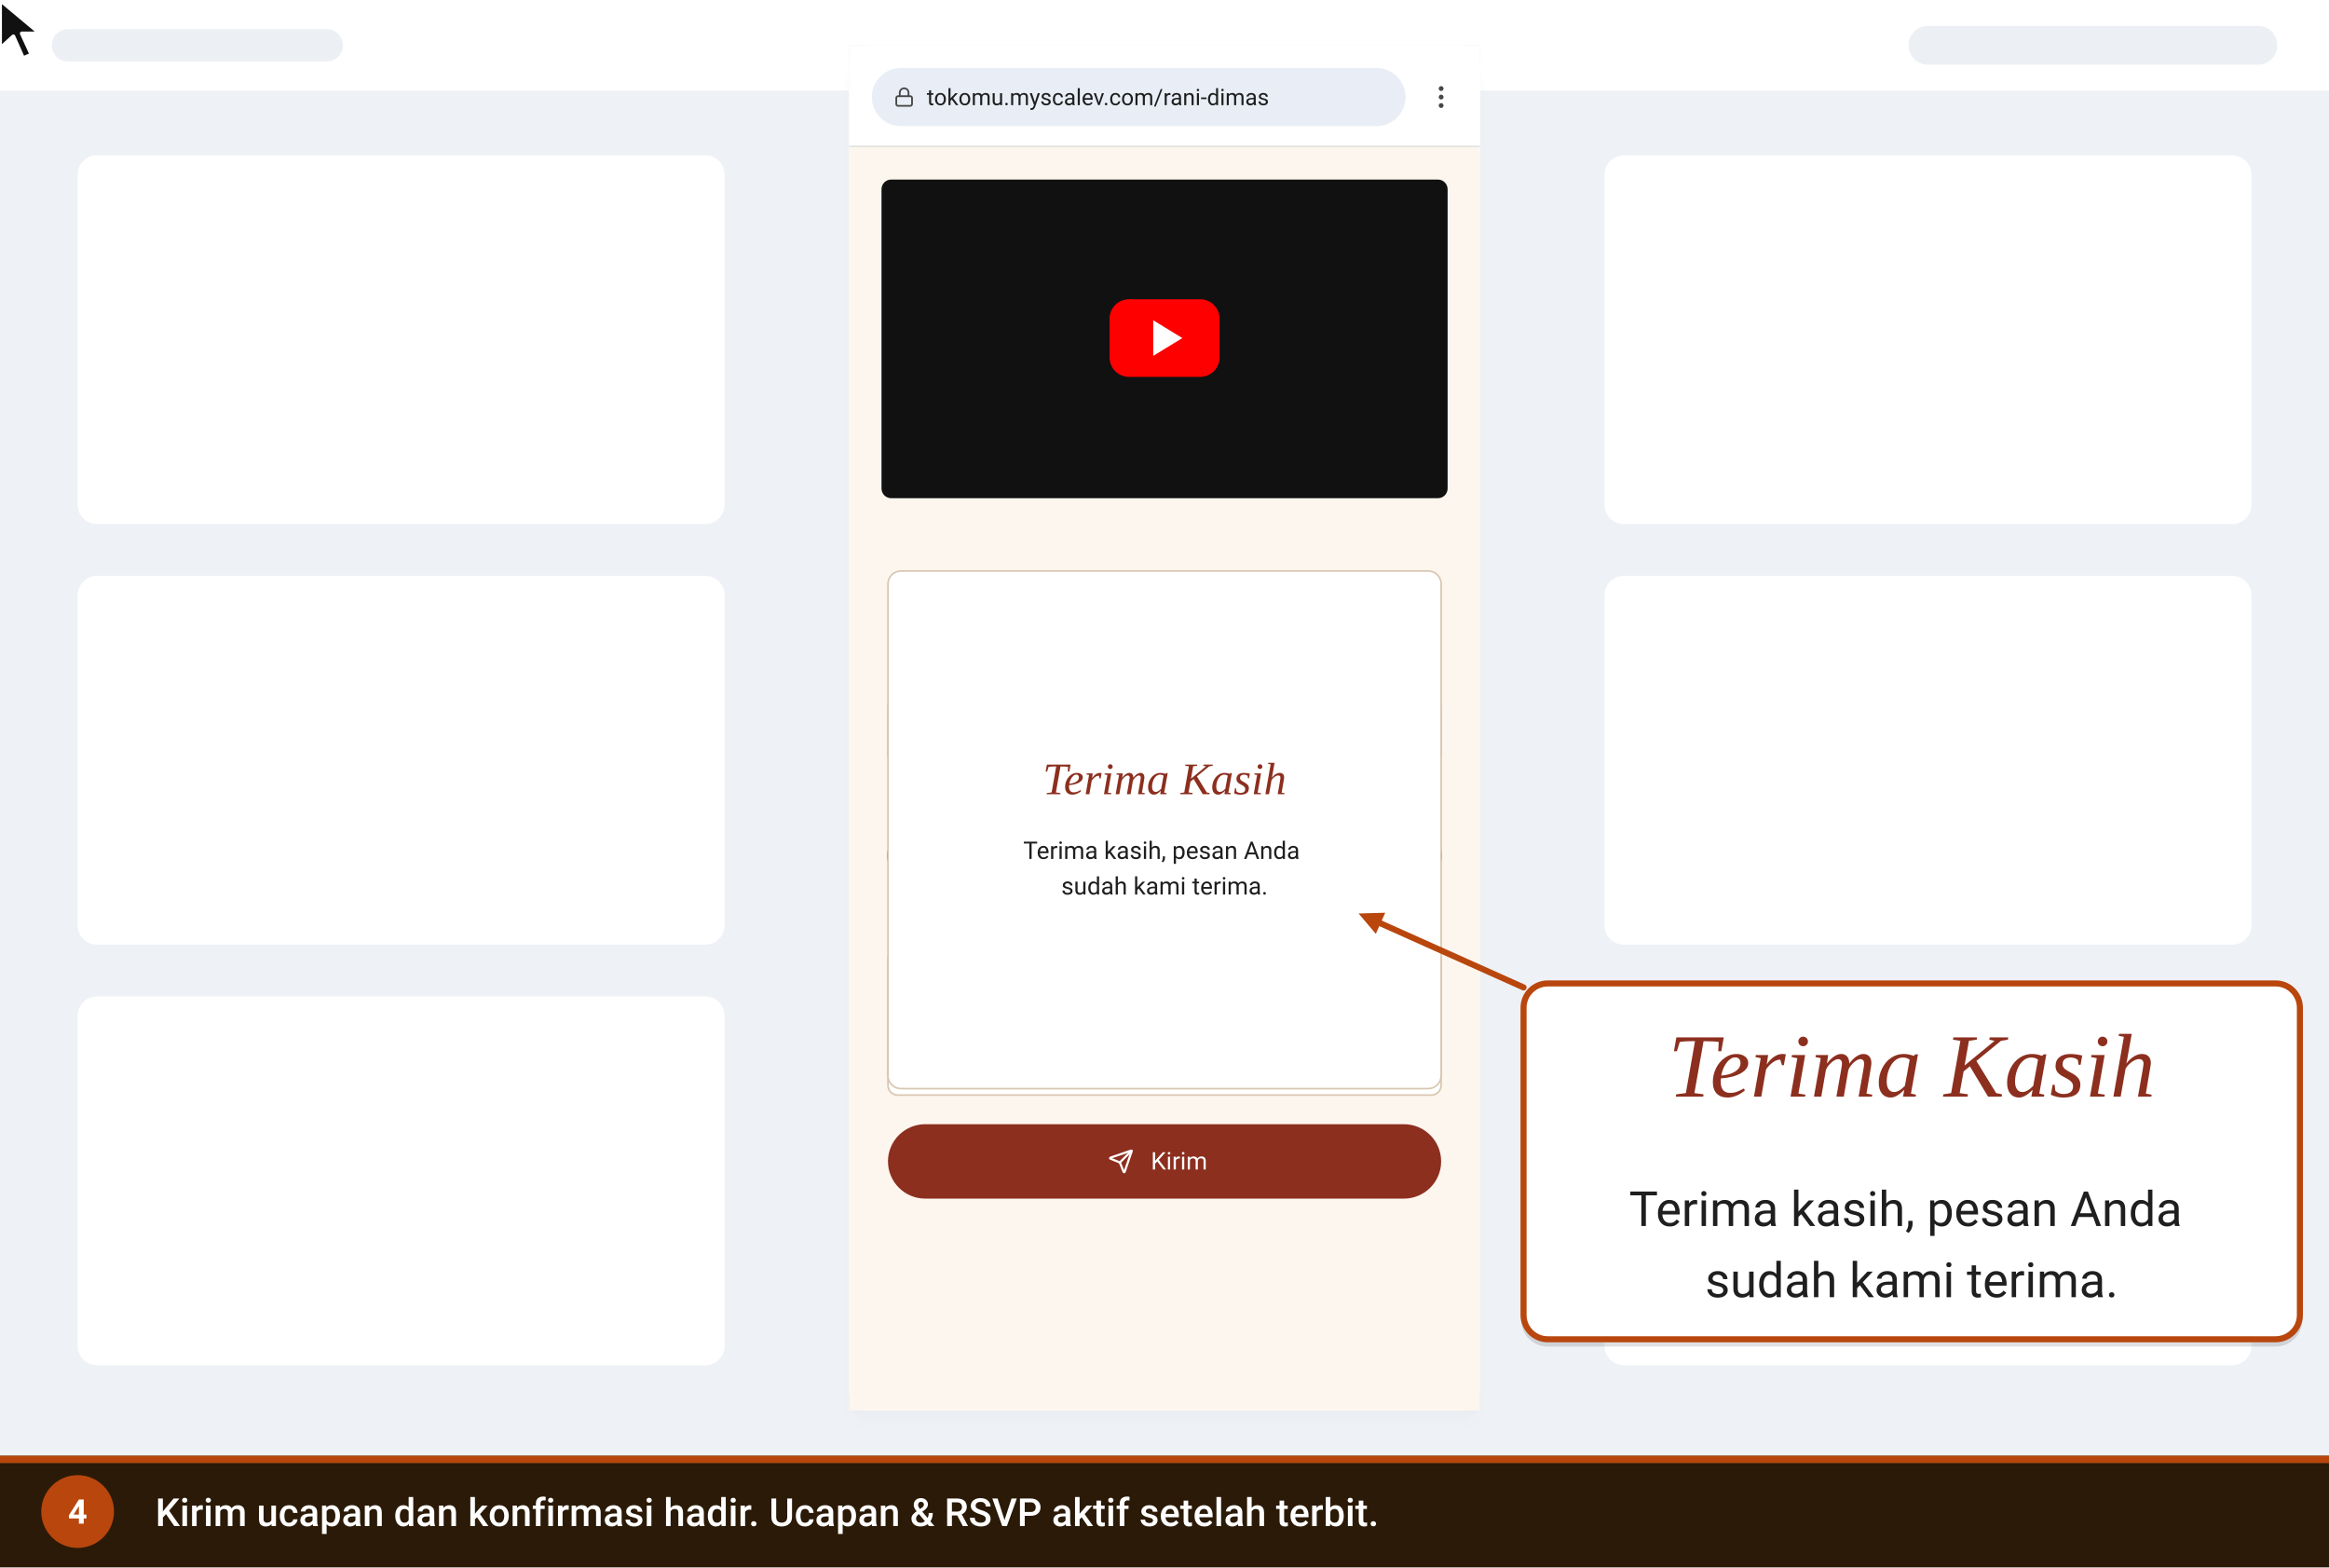
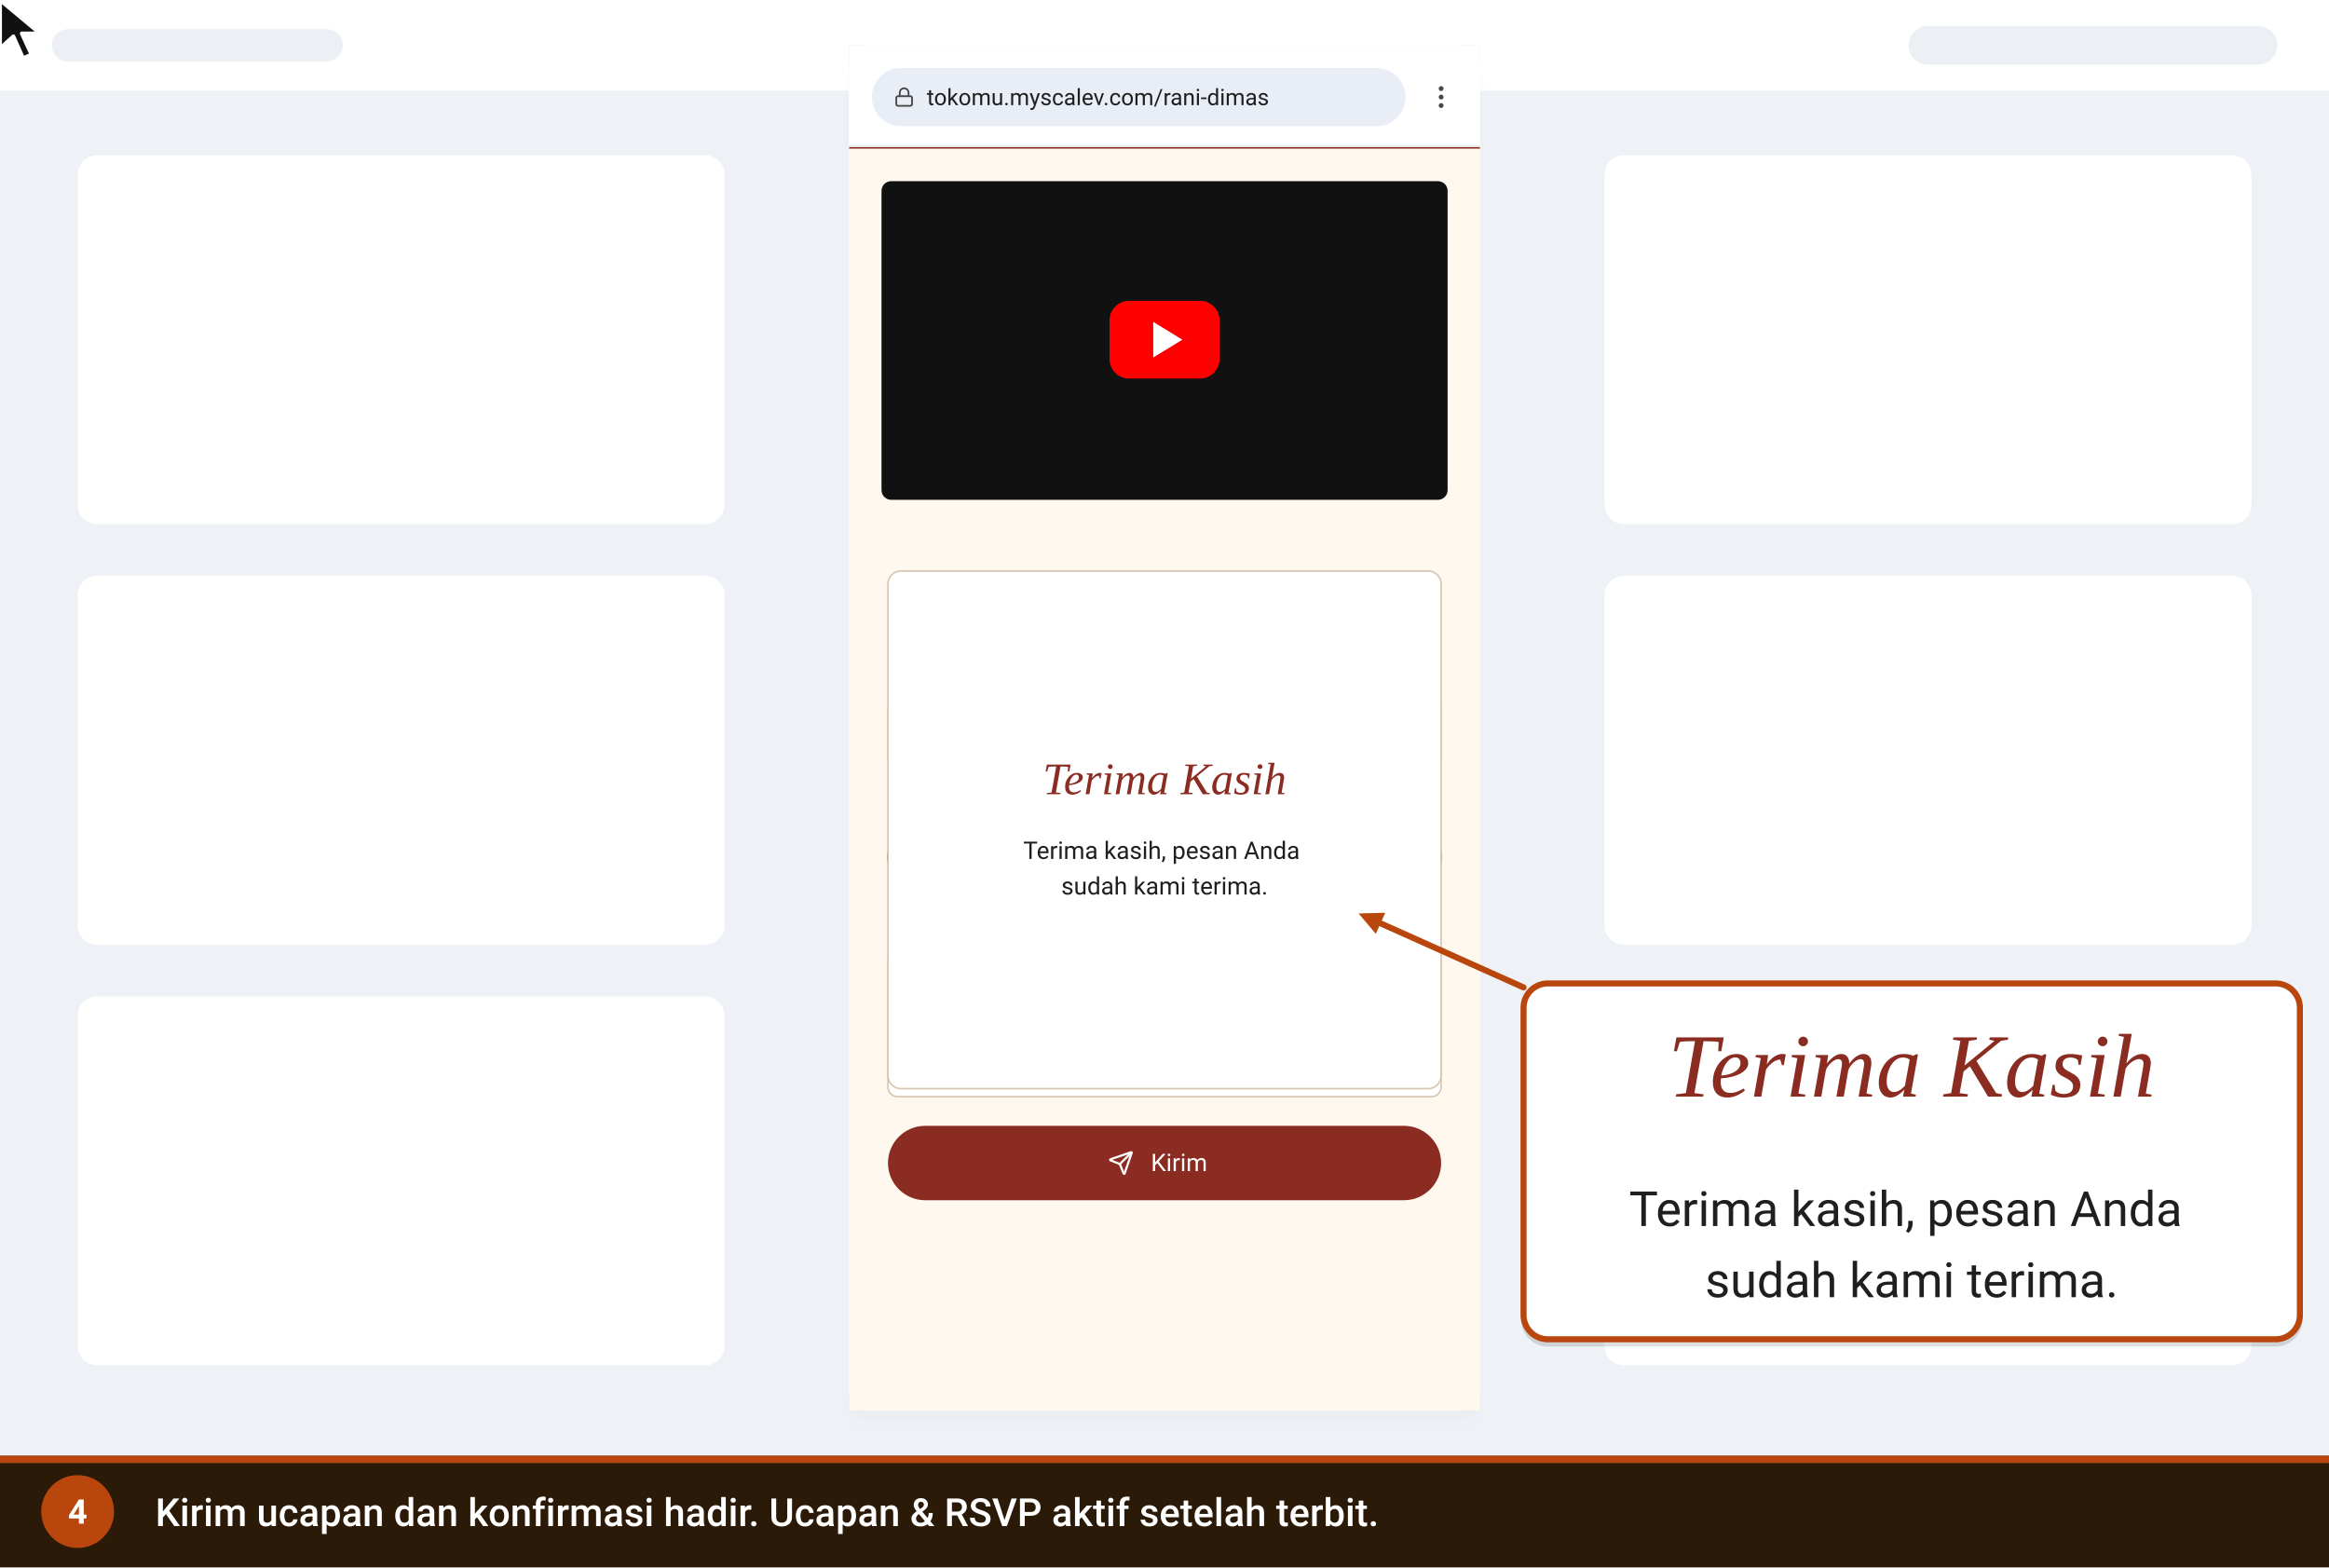
<svg xmlns="http://www.w3.org/2000/svg" viewBox="0 0 960 646" width="960" height="646" role="img" aria-labelledby="ttl dsc" font-family="Roboto,-apple-system,BlinkMacSystemFont,&quot;Segoe UI&quot;,system-ui,sans-serif" data-total="16.4" data-steps="0,3.4,7.2,10.8">
  <style>.e-bubble{transform-box:fill-box;transform-origin:center;opacity:1;transform:none;animation:v0 16.4s infinite}@keyframes v0{0%{opacity:0;transform:translateY(24px)}2.439%{opacity:0;transform:translateY(24px);animation-timing-function:cubic-bezier(0.23,1,0.32,1)}4.024%{opacity:1;transform:none}97.256%{opacity:1;transform:none}100%{opacity:0;transform:translateY(24px)}}
.e-web{transform-box:fill-box;transform-origin:center;opacity:1;animation:v1 16.4s infinite}@keyframes v1{0%{opacity:0}29.451%{opacity:0;animation-timing-function:cubic-bezier(0.23,1,0.32,1)}31.037%{opacity:1}97.256%{opacity:1}100%{opacity:0}}
.e-page{transform-box:fill-box;transform-origin:center;opacity:1;animation:v2 16.4s infinite}@keyframes v2{0%{opacity:0}29.451%{opacity:0;animation-timing-function:cubic-bezier(0.23,1,0.32,1)}31.037%{opacity:1}97.256%{opacity:1}100%{opacity:0}}
.e-playing{transform-box:fill-box;transform-origin:center;opacity:0;animation:v3 16.4s infinite}@keyframes v3{0%{opacity:0}52.195%{opacity:0;animation-timing-function:cubic-bezier(0.23,1,0.32,1)}53.78%{opacity:1}75%{opacity:1;animation-timing-function:cubic-bezier(0.23,1,0.32,1)}75.976%{opacity:0}97.256%{opacity:0}100%{opacity:0}}
.e-thanks{transform-origin:720px 718px;opacity:1;transform:none;animation:v4 16.4s infinite}@keyframes v4{0%{opacity:0;transform:scale(.96)}75%{opacity:0;transform:scale(.96);animation-timing-function:cubic-bezier(0.23,1,0.32,1)}76.585%{opacity:1;transform:none}97.256%{opacity:1;transform:none}100%{opacity:0;transform:scale(.96)}}
.sc-page{transform:translateY(-783px);animation:sc0 16.4s infinite}@keyframes sc0{0%{transform:translateY(0)}45.732%{transform:translateY(0px);animation-timing-function:cubic-bezier(0.77,0,0.175,1)}51.22%{transform:translateY(-783px)}97.256%{transform:translateY(-783px)}100%{transform:translateY(0)}}
.fz0{opacity:1;animation:fz0 16.4s infinite}@keyframes fz0{0%{opacity:1}97.256%{opacity:1}100%{opacity:1}}
.fz1{opacity:0;animation:fz1 16.4s infinite}@keyframes fz1{0%{opacity:0}20.732%{opacity:0;animation-timing-function:cubic-bezier(0.23,1,0.32,1)}22.561%{opacity:1}31.28%{opacity:1;animation-timing-function:cubic-bezier(0.23,1,0.32,1)}33.11%{opacity:0}97.256%{opacity:0}100%{opacity:0}}
.fz2{opacity:0;animation:fz2 16.4s infinite}@keyframes fz2{0%{opacity:0}43.902%{opacity:0;animation-timing-function:cubic-bezier(0.23,1,0.32,1)}45.732%{opacity:1}54.024%{opacity:1;animation-timing-function:cubic-bezier(0.23,1,0.32,1)}55.854%{opacity:0}97.256%{opacity:0}100%{opacity:0}}
.fz3{opacity:0;animation:fz3 16.4s infinite}@keyframes fz3{0%{opacity:0}65.854%{opacity:0;animation-timing-function:cubic-bezier(0.23,1,0.32,1)}67.683%{opacity:1}76.829%{opacity:1;animation-timing-function:cubic-bezier(0.23,1,0.32,1)}78.659%{opacity:0}97.256%{opacity:0}100%{opacity:0}}
.ov0{opacity:0;animation:ov0 16.4s infinite}@keyframes ov0{0%{opacity:0}0.915%{opacity:0;animation-timing-function:cubic-bezier(0.23,1,0.32,1)}2.256%{opacity:1}20.732%{opacity:1;animation-timing-function:cubic-bezier(0.23,1,0.32,1)}21.585%{opacity:0}97.256%{opacity:0}100%{opacity:0}}
.om0_0{opacity:0;animation:om0_0 16.4s infinite}@keyframes om0_0{0%{opacity:0}0.915%{opacity:0;animation-timing-function:cubic-bezier(0.23,1,0.32,1)}2.256%{opacity:1}20.732%{opacity:1;animation-timing-function:cubic-bezier(0.23,1,0.32,1)}21.951%{opacity:0}97.256%{opacity:0}100%{opacity:0}}
.ov1{opacity:0;animation:ov1 16.4s infinite}@keyframes ov1{0%{opacity:0}29.451%{opacity:0;animation-timing-function:cubic-bezier(0.23,1,0.32,1)}30.793%{opacity:1}43.902%{opacity:1;animation-timing-function:cubic-bezier(0.23,1,0.32,1)}44.756%{opacity:0}97.256%{opacity:0}100%{opacity:0}}
.om1_0{opacity:0;animation:om1_0 16.4s infinite}@keyframes om1_0{0%{opacity:0}21.646%{opacity:0;animation-timing-function:cubic-bezier(0.23,1,0.32,1)}22.988%{opacity:1}31.585%{opacity:1;animation-timing-function:cubic-bezier(0.23,1,0.32,1)}32.805%{opacity:0}97.256%{opacity:0}100%{opacity:0}}
.om2_0{opacity:0;animation:om2_0 16.4s infinite}@keyframes om2_0{0%{opacity:0}44.817%{opacity:0;animation-timing-function:cubic-bezier(0.23,1,0.32,1)}46.159%{opacity:1}54.329%{opacity:1;animation-timing-function:cubic-bezier(0.23,1,0.32,1)}55.549%{opacity:0}97.256%{opacity:0}100%{opacity:0}}
.ov3{opacity:1;animation:ov3 16.4s infinite}@keyframes ov3{0%{opacity:0}75%{opacity:0;animation-timing-function:cubic-bezier(0.23,1,0.32,1)}76.341%{opacity:1}97.256%{opacity:1}100%{opacity:0}}
.om3_0{opacity:0;animation:om3_0 16.4s infinite}@keyframes om3_0{0%{opacity:0}66.768%{opacity:0;animation-timing-function:cubic-bezier(0.23,1,0.32,1)}68.11%{opacity:1}77.134%{opacity:1;animation-timing-function:cubic-bezier(0.23,1,0.32,1)}78.354%{opacity:0}97.256%{opacity:0}100%{opacity:0}}
#cur{animation:cur 16.4s infinite}@keyframes cur{0%{transform:translate(900px,550px);animation-timing-function:cubic-bezier(0.77,0,0.175,1)}20.732%{transform:translate(900px,550px);animation-timing-function:cubic-bezier(0.77,0,0.175,1)}28.841%{transform:translate(455.3px,266px);animation-timing-function:cubic-bezier(0.77,0,0.175,1)}43.902%{transform:translate(455.3px,266px);animation-timing-function:cubic-bezier(0.77,0,0.175,1)}51.585%{transform:translate(480px,139.3px);animation-timing-function:cubic-bezier(0.77,0,0.175,1)}65.854%{transform:translate(480px,139.3px);animation-timing-function:cubic-bezier(0.77,0,0.175,1)}74.39%{transform:translate(480px,478.7px);animation-timing-function:cubic-bezier(0.77,0,0.175,1)}97.256%{transform:translate(480px,478.7px);animation-timing-function:cubic-bezier(0.77,0,0.175,1)}100%{transform:translate(900px,550px);animation-timing-function:cubic-bezier(0.77,0,0.175,1)}}
#r1{opacity:0;transform-origin:455.3px 266px;animation:r1 16.4s infinite}@keyframes r1{0%,28.841%{opacity:0;transform:scale(.4);animation-timing-function:cubic-bezier(0.23,1,0.32,1)}29.146%{opacity:1}32.195%{opacity:0;transform:scale(1.5)}100%{opacity:0}}
#r2{opacity:0;transform-origin:480px 139.3px;animation:r2 16.4s infinite}@keyframes r2{0%,51.585%{opacity:0;transform:scale(.4);animation-timing-function:cubic-bezier(0.23,1,0.32,1)}51.89%{opacity:1}54.939%{opacity:0;transform:scale(1.5)}100%{opacity:0}}
#r3{opacity:0;transform-origin:480px 478.7px;animation:r3 16.4s infinite}@keyframes r3{0%,74.39%{opacity:0;transform:scale(.4);animation-timing-function:cubic-bezier(0.23,1,0.32,1)}74.695%{opacity:1}77.744%{opacity:0;transform:scale(1.5)}100%{opacity:0}}
#c0,#n0{opacity:0;animation:c0 16.4s infinite}@keyframes c0{0%{opacity:1}20.732%{opacity:1}21.951%{opacity:0}99.695%{opacity:0}100%{opacity:1}}
#c1,#n1{opacity:0;animation:c1 16.4s infinite}@keyframes c1{0%{opacity:0}20.732%{opacity:0}21.951%{opacity:1}43.902%{opacity:1}45.122%{opacity:0}100%{opacity:0}}
#c2,#n2{opacity:0;animation:c2 16.4s infinite}@keyframes c2{0%{opacity:0}43.902%{opacity:0}45.122%{opacity:1}65.854%{opacity:1}67.073%{opacity:0}100%{opacity:0}}
#c3,#n3{opacity:1;animation:c3 16.4s infinite}@keyframes c3{0%{opacity:0}65.854%{opacity:0}67.073%{opacity:1}97.256%{opacity:1}98.476%{opacity:0}100%{opacity:0}}
#prog{transform-origin:0 0;transform:scaleX(1);animation:prog 16.4s linear infinite}@keyframes prog{0%{transform:scaleX(0)}97.256%{transform:scaleX(1)}100%{transform:scaleX(1)}}
@media (prefers-reduced-motion:reduce){*{animation:none!important}#cur{display:none}}</style>
  <defs>
    <g id="ed-bubble" class="e-bubble">
      <rect x="563" y="278" width="340" height="168" rx="8" fill="#d9fdd3" />
      <rect x="567" y="282" width="332" height="96" rx="6" fill="#c9eec3" />
      <defs>
        <clipPath id="k1gupgsp">
          <rect x="567" y="282" width="96" height="96" />
        </clipPath>
      </defs>
      <g clip-path="url(#k1gupgsp)">
        <rect x="567" y="282" width="96" height="96" rx="0" fill="#efe4d8" />
        <rect x="571.48" y="286.48" width="87.04" height="87.04" rx="0" fill="none" stroke="#b08968" stroke-width="1" />
        <text x="615" y="319.76" font-size="14.72" fill="#6b4a2f" text-anchor="middle" font-family="Georgia,'Times New Roman',serif">RANI</text>
        <text x="615" y="333.2" font-size="9.6" fill="#6b4a2f" text-anchor="middle" font-family="Georgia,'Times New Roman',serif" font-style="italic">&amp;</text>
        <text x="615" y="349.2" font-size="14.72" fill="#6b4a2f" text-anchor="middle" font-family="Georgia,'Times New Roman',serif">DIMAS</text>
        <text x="615" y="362.64" font-size="5.44" fill="#6b4a2f" text-anchor="middle" font-family="Georgia,'Times New Roman',serif">14 . 02 . 2027</text>
      </g>
      <text x="677" y="306" font-size="14" font-weight="600" fill="#111b21">Undangan Rani &amp; Dimas</text>
      <text x="677" y="326" font-size="12" fill="#4a5a63">
        <tspan x="677" dy="0">Minggu, 14 Februari 2027.</tspan>
        <tspan x="677" dy="16">Mohon doa restu.</tspan>
      </text>
      <text x="677" y="366" font-size="12" fill="#4a5a63">tokomu.myscalev.com</text>
      <text x="573" y="404" font-size="14" fill="#027eb5">https://tokomu.myscalev.com/rani-dimas</text>
      <text x="849" y="434" font-size="11" fill="#667781">10.12</text>
      <path d="M883 428 l3 3 l6 -7 M889 428 l3 3 l6 -7" fill="none" stroke="#53bdeb" stroke-width="1.6" stroke-linecap="round" />
    </g>
    <g id="ed-web" class="e-web">
      <rect x="525" y="28" width="390" height="844" rx="12" fill="#ffffff" />
      <rect x="539" y="42" width="330" height="36" rx="18" fill="#e9eef6" />
      <g transform="translate(552.5 53.5) scale(0.5416667)" fill="none" stroke="#474747" stroke-width="2" stroke-linecap="round" stroke-linejoin="round">
        <rect width="18" height="11" x="3" y="11" rx="2" ry="2" />
        <path d="M7 11V7a5 5 0 0 1 10 0v4" />
      </g>
      <text x="573" y="65" font-size="14" fill="#1f1f1f">tokomu.myscalev.com/rani-dimas</text>
      <g transform="translate(882 51) scale(0.75)" fill="none" stroke="#474747" stroke-width="2" stroke-linecap="round" stroke-linejoin="round">
        <circle cx="12" cy="12" r="1" />
        <circle cx="12" cy="5" r="1" />
        <circle cx="12" cy="19" r="1" />
      </g>
      <line x1="525" y1="90.5" x2="915" y2="90.5" stroke="#e3e3e3" stroke-width="1" />
    </g>
    <g id="ed-page" class="e-page">
      <g class="sc-page">
        <style>.e-page{clip-path:url(#cl-page)}</style>
        <defs>
          <clipPath id="cl-page">
            <rect x="525" y="91" width="390" height="781" />
          </clipPath>
        </defs>
-         <rect x="525" y="91" width="390" height="783" rx="0" fill="#fdf6ee" />
-         <rect x="525" y="91" width="390" height="22" rx="0" fill="#8c2f1f" />
-         <circle cx="547" cy="113" r="18" fill="#8c2f1f" />
-         <circle cx="596.4" cy="113" r="18" fill="#8c2f1f" />
-         <circle cx="645.8" cy="113" r="18" fill="#8c2f1f" />
-         <circle cx="695.2" cy="113" r="18" fill="#8c2f1f" />
-         <circle cx="744.6" cy="113" r="18" fill="#8c2f1f" />
-         <circle cx="794" cy="113" r="18" fill="#8c2f1f" />
-         <circle cx="843.4" cy="113" r="18" fill="#8c2f1f" />
-         <circle cx="892.8" cy="113" r="18" fill="#8c2f1f" />
-         <path d="M650 391 V267 a70 70 0 0 1 140 0 V391 Z" fill="#d8c6b0" stroke="#8c2f1f" stroke-width="2" />
-         <circle cx="720" cy="291" r="26" fill="#efe6da" />
-         <path d="M670 391 q50 -90 100 0 Z" fill="#efe6da" />
-         <text x="720" y="421" font-size="17" fill="#1f1f1f" text-anchor="middle" font-family="Georgia,'Times New Roman',serif">The Wedding Of</text>
-         <text x="720" y="483" font-size="44" fill="#8c2f1f" text-anchor="middle" font-family="Georgia,'Times New Roman',serif" font-style="italic">Rani &amp; Dimas</text>
-         <text x="720" y="543" font-size="15" font-weight="700" fill="#1f1f1f" text-anchor="middle" font-family="Georgia,'Times New Roman',serif">Minggu, 14 Februari 2027</text>
-         <text x="720" y="565" font-size="13" fill="#3a3a3a" text-anchor="middle" font-family="Georgia,'Times New Roman',serif">#RaniDimas</text>
-         <text x="720" y="601" font-size="13" font-weight="700" fill="#1f1f1f" text-anchor="middle" font-family="Georgia,'Times New Roman',serif">Kepada Yth. Bapak/Ibu/Saudara/i</text>
-         <text x="720" y="623" font-size="17" fill="#8c2f1f" text-anchor="middle" font-family="Georgia,'Times New Roman',serif">Tamu Undangan</text>
-         <rect x="634" y="659" width="172" height="48" rx="24" fill="#8c2f1f" />
-         <g transform="translate(660 675) scale(0.6666667)" fill="none" stroke="#ffffff" stroke-width="2" stroke-linecap="round" stroke-linejoin="round">
-           <path d="m22 7-8.991 5.727a2 2 0 0 1-2.009 0L2 7" />
-           <rect x="2" y="4" width="20" height="16" rx="2" />
-         </g>
-         <text x="730" y="688" font-size="15" fill="#ffffff" text-anchor="middle" font-family="Georgia,'Times New Roman',serif">Buka Undangan</text>
-         <rect x="525" y="874" width="390" height="900" rx="0" fill="#fdf6ee" />
-         <rect x="545" y="894" width="350" height="197" rx="6" fill="#111" />
-         <rect x="686" y="968" width="68" height="48" rx="12" fill="#ff0000" />
-         <path d="M713 981 l18 11 -18 11 z" fill="#fff" />
-         <text x="720" y="1164" font-size="28" fill="#8c2f1f" text-anchor="middle" font-family="Georgia,'Times New Roman',serif" font-style="italic">Ucapan &amp; RSVP</text>
-         <text x="549" y="1204" font-size="13" font-weight="700" fill="#1f1f1f">Nama</text>
-         <rect x="549" y="1214" width="342" height="42" rx="6" fill="#ffffff" stroke="#d8c6b0" stroke-width="1" />
-         <text x="561" y="1240" font-size="14" fill="#1f1f1f">Tamu Undangan</text>
-         <text x="549" y="1282" font-size="13" font-weight="700" fill="#1f1f1f">Kehadiran</text>
-         <rect x="549" y="1292" width="104" height="40" rx="20" fill="#8c2f1f" stroke="#8c2f1f" stroke-width="1" />
-         <text x="601" y="1317" font-size="14" fill="#ffffff" text-anchor="middle">Hadir</text>
-         <rect x="661" y="1292" width="112" height="40" rx="20" fill="#fdf6ee" stroke="#8c2f1f" stroke-width="1" />
-         <text x="717" y="1317" font-size="14" fill="#8c2f1f" text-anchor="middle">Tidak hadir</text>
-         <rect x="781" y="1292" width="110" height="40" rx="20" fill="#fdf6ee" stroke="#8c2f1f" stroke-width="1" />
-         <text x="836" y="1317" font-size="14" fill="#8c2f1f" text-anchor="middle">Masih ragu</text>
-         <text x="549" y="1360" font-size="13" font-weight="700" fill="#1f1f1f">Ucapan</text>
-         <rect x="549" y="1370" width="342" height="90" rx="6" fill="#ffffff" stroke="#d8c6b0" stroke-width="1" />
-         <text x="561" y="1396" font-size="14" fill="#1f1f1f">Selamat menempuh hidup baru!</text>
-         <rect x="549" y="1478" width="342" height="46" rx="23" fill="#8c2f1f" />
-         <g transform="translate(685 1493) scale(0.6666667)" fill="none" stroke="#ffffff" stroke-width="2" stroke-linecap="round" stroke-linejoin="round">
+         <g transform="translate(-202 -15)">
+           <defs>
+             <linearGradient id="ph0" x1="0" y1="0" x2="0" y2="1">
+               <stop offset="0" stop-color="#ead9c4" />
+               <stop offset="1" stop-color="#a88a6b" />
+             </linearGradient>
+             <linearGradient id="ph1" x1="0" y1="0" x2="0" y2="1">
+               <stop offset="0" stop-color="#d7e0e3" />
+               <stop offset="1" stop-color="#7d929a" />
+             </linearGradient>
+             <linearGradient id="ph2" x1="0" y1="0" x2="0" y2="1">
+               <stop offset="0" stop-color="#f0dad6" />
+               <stop offset="1" stop-color="#ae7d78" />
+             </linearGradient>
+             <linearGradient id="ph3" x1="0" y1="0" x2="0" y2="1">
+               <stop offset="0" stop-color="#dfe4cf" />
+               <stop offset="1" stop-color="#8b996a" />
+             </linearGradient>
+             <linearGradient id="ph4" x1="0" y1="0" x2="0" y2="1">
+               <stop offset="0" stop-color="#e7ddd0" />
+               <stop offset="1" stop-color="#8a7965" />
+             </linearGradient>
+             <linearGradient id="ph5" x1="0" y1="0" x2="0" y2="1">
+               <stop offset="0" stop-color="#dad5e7" />
+               <stop offset="1" stop-color="#8981a5" />
+             </linearGradient>
+             <linearGradient id="ph6" x1="0" y1="0" x2="0" y2="1">
+               <stop offset="0" stop-color="#55524d" />
+               <stop offset="1" stop-color="#262523" />
+             </linearGradient>
+           </defs>
+           <rect x="726" y="105" width="392" height="786" rx="0" fill="rgba(16,24,40,.06)" />
+           <defs>
+             <clipPath id="k1t7fbh5">
+               <rect x="727" y="106" width="390" height="784" />
+             </clipPath>
+           </defs>
+           <g clip-path="url(#k1t7fbh5)">
+             <rect x="727" y="106" width="390" height="784" rx="0" fill="#fff8ee" />
+             <rect x="727" y="106" width="390" height="20" rx="0" fill="#8b2c22" />
+             <circle cx="741" cy="126" r="11" fill="#8b2c22" />
+             <circle cx="770" cy="126" r="14" fill="#8b2c22" />
+             <circle cx="799" cy="126" r="17" fill="#8b2c22" />
+             <circle cx="828" cy="126" r="11" fill="#8b2c22" />
+             <circle cx="857" cy="126" r="14" fill="#8b2c22" />
+             <circle cx="886" cy="126" r="17" fill="#8b2c22" />
+             <circle cx="915" cy="126" r="11" fill="#8b2c22" />
+             <circle cx="944" cy="126" r="14" fill="#8b2c22" />
+             <circle cx="973" cy="126" r="17" fill="#8b2c22" />
+             <circle cx="1002" cy="126" r="11" fill="#8b2c22" />
+             <circle cx="1031" cy="126" r="14" fill="#8b2c22" />
+             <circle cx="1060" cy="126" r="17" fill="#8b2c22" />
+             <circle cx="1089" cy="126" r="11" fill="#8b2c22" />
+             <circle cx="1118" cy="126" r="14" fill="#8b2c22" />
+             <rect x="727" y="862" width="390" height="28" rx="0" fill="#8b2c22" />
+             <circle cx="741" cy="862" r="11" fill="#8b2c22" />
+             <circle cx="770" cy="862" r="14" fill="#8b2c22" />
+             <circle cx="799" cy="862" r="17" fill="#8b2c22" />
+             <circle cx="828" cy="862" r="11" fill="#8b2c22" />
+             <circle cx="857" cy="862" r="14" fill="#8b2c22" />
+             <circle cx="886" cy="862" r="17" fill="#8b2c22" />
+             <circle cx="915" cy="862" r="11" fill="#8b2c22" />
+             <circle cx="944" cy="862" r="14" fill="#8b2c22" />
+             <circle cx="973" cy="862" r="17" fill="#8b2c22" />
+             <circle cx="1002" cy="862" r="11" fill="#8b2c22" />
+             <circle cx="1031" cy="862" r="14" fill="#8b2c22" />
+             <circle cx="1060" cy="862" r="17" fill="#8b2c22" />
+             <circle cx="1089" cy="862" r="11" fill="#8b2c22" />
+             <circle cx="1118" cy="862" r="14" fill="#8b2c22" />
+             <circle cx="797" cy="236" r="13" fill="#8b2c22" />
+             <circle cx="780" cy="242" r="10" fill="#8b2c22" />
+             <circle cx="814" cy="242" r="10" fill="#8b2c22" />
+             <rect x="770" y="242" width="54" height="10" rx="5" fill="#8b2c22" />
+             <circle cx="1047" cy="236" r="13" fill="#8b2c22" />
+             <circle cx="1030" cy="242" r="10" fill="#8b2c22" />
+             <circle cx="1064" cy="242" r="10" fill="#8b2c22" />
+             <rect x="1020" y="242" width="54" height="10" rx="5" fill="#8b2c22" />
+             <path d="M796 262 L850 248 L850 384 L796 364 Z M1048 262 L994 248 L994 384 L1048 364 Z" fill="none" stroke="#8b2c22" stroke-width="3" />
+             <path d="M806 280 Q823 300 806 330 Q823 350 812 362 M1038 280 Q1021 300 1038 330 Q1021 350 1032 362" fill="none" stroke="#8b2c22" stroke-width="2" />
+             <defs>
+               <clipPath id="k1ofmd70">
+                 <path d="M852 400 V282 A70 70 0 0 1 992 282 V400 Z" />
+               </clipPath>
+             </defs>
+             <g clip-path="url(#k1ofmd70)">
+               <defs>
+                 <clipPath id="k15xa6up">
+                   <rect x="852" y="212" width="140" height="188" />
+                 </clipPath>
+               </defs>
+               <g clip-path="url(#k15xa6up)">
+                 <rect x="852" y="212" width="140" height="188" rx="0" fill="url(#ph0)" />
+                 <path d="M852 400 L852 351.12 Q894 324.8 929 347.36 T992 336.08 L992 400 Z" fill="rgba(60,40,30,.2)" />
+                 <circle cx="958.4" cy="260.88" r="11.2" fill="rgba(255,255,255,.55)" />
+                 <ellipse cx="913.6" cy="336.08" rx="9.8" ry="37.6" fill="rgba(255,255,255,.75)" />
+                 <circle cx="913.6" cy="290.96" r="7" fill="rgba(255,255,255,.8)" />
+                 <ellipse cx="930.4" cy="339.84" rx="8.4" ry="33.84" fill="rgba(40,30,25,.45)" />
+                 <circle cx="930.4" cy="298.48" r="6.3" fill="rgba(40,30,25,.5)" />
+               </g>
+             </g>
+             <path d="M852 400 V282 A70 70 0 0 1 992 282 V400 Z" fill="none" stroke="#8b2c22" stroke-width="2" />
+             <text x="922" y="433" font-size="18" fill="#1f1f1f" text-anchor="middle" font-family="Georgia,'Times New Roman',serif">The Wedding Of</text>
+             <text x="922" y="508" font-size="46" fill="#8b2c22" text-anchor="middle" font-family="'Pinyon Script','Snell Roundhand','Apple Chancery','Brush Script MT',cursive">Rani &amp; Dimas</text>
+             <text x="922" y="557" font-size="15" font-weight="700" fill="#1f1f1f" text-anchor="middle" font-family="Georgia,'Times New Roman',serif">Minggu, 14 Februari 2027</text>
+             <text x="922" y="578" font-size="13" fill="#3a302b" text-anchor="middle" font-family="Georgia,'Times New Roman',serif">#RaniDimas</text>
+             <text x="922" y="613" font-size="13" font-weight="700" fill="#1f1f1f" text-anchor="middle" font-family="Georgia,'Times New Roman',serif">Kepada Yth. Bapak/Ibu/Saudara/i</text>
+             <text x="922" y="637" font-size="17" fill="#8b2c22" text-anchor="middle" font-family="Georgia,'Times New Roman',serif">Tamu Undangan</text>
+             <rect x="836" y="673" width="171" height="48" rx="24" fill="#8b2c22" />
+             <g transform="translate(860 689) scale(0.6666667)" fill="none" stroke="#ffffff" stroke-width="2" stroke-linecap="round" stroke-linejoin="round">
+               <path d="m22 7-8.991 5.727a2 2 0 0 1-2.009 0L2 7" />
+               <rect x="2" y="4" width="20" height="16" rx="2" />
+             </g>
+             <text x="936" y="702" font-size="15" fill="#ffffff" text-anchor="middle" font-family="Georgia,'Times New Roman',serif">Buka Undangan</text>
+             <circle cx="1065" cy="700" r="26" fill="#1b1b1b" />
+             <circle cx="1065" cy="700" r="10" fill="#ffffff" />
+             <path d="M1062 695 L1069 700 L1062 705 Z" fill="#1b1b1b" />
+           </g>
+         </g>
+         <rect x="525" y="875" width="390" height="900" rx="0" fill="#fff8ee" />
+         <rect x="545" y="895" width="350" height="197" rx="6" fill="#111" />
+         <rect x="686" y="969" width="68" height="48" rx="12" fill="#ff0000" />
+         <path d="M713 982 l18 11 -18 11 z" fill="#fff" />
+         <text x="720" y="1165" font-size="28" fill="#8b2c22" text-anchor="middle" font-family="Georgia,'Times New Roman',serif" font-style="italic">Ucapan &amp; RSVP</text>
+         <text x="549" y="1205" font-size="13" font-weight="700" fill="#1f1f1f">Nama</text>
+         <rect x="549" y="1215" width="342" height="42" rx="6" fill="#ffffff" stroke="#d8c6b0" stroke-width="1" />
+         <text x="561" y="1241" font-size="14" fill="#1f1f1f">Tamu Undangan</text>
+         <text x="549" y="1283" font-size="13" font-weight="700" fill="#1f1f1f">Kehadiran</text>
+         <rect x="549" y="1293" width="104" height="40" rx="20" fill="#8b2c22" stroke="#8b2c22" stroke-width="1" />
+         <text x="601" y="1318" font-size="14" fill="#ffffff" text-anchor="middle">Hadir</text>
+         <rect x="661" y="1293" width="112" height="40" rx="20" fill="#fff8ee" stroke="#8b2c22" stroke-width="1" />
+         <text x="717" y="1318" font-size="14" fill="#8b2c22" text-anchor="middle">Tidak hadir</text>
+         <rect x="781" y="1293" width="110" height="40" rx="20" fill="#fff8ee" stroke="#8b2c22" stroke-width="1" />
+         <text x="836" y="1318" font-size="14" fill="#8b2c22" text-anchor="middle">Masih ragu</text>
+         <text x="549" y="1361" font-size="13" font-weight="700" fill="#1f1f1f">Ucapan</text>
+         <rect x="549" y="1371" width="342" height="90" rx="6" fill="#ffffff" stroke="#d8c6b0" stroke-width="1" />
+         <text x="561" y="1397" font-size="14" fill="#1f1f1f">Selamat menempuh hidup baru!</text>
+         <rect x="549" y="1479" width="342" height="46" rx="23" fill="#8b2c22" />
+         <g transform="translate(685 1494) scale(0.6666667)" fill="none" stroke="#ffffff" stroke-width="2" stroke-linecap="round" stroke-linejoin="round">
          <path d="M14.536 21.686a.5.5 0 0 0 .937-.024l6.5-19a.496.496 0 0 0-.635-.635l-19 6.5a.5.5 0 0 0-.024.937l7.93 3.18a2 2 0 0 1 1.112 1.11z" />
          <path d="m21.854 2.147-10.94 10.939" />
        </g>
-         <text x="729" y="1506" font-size="15" fill="#ffffff" text-anchor="middle">Kirim</text>
+         <text x="729" y="1507" font-size="15" fill="#ffffff" text-anchor="middle">Kirim</text>
      </g>
    </g>
    <g id="ed-playing" class="e-playing">
      <rect x="545" y="111" width="350" height="197" rx="6" fill="#2b2b2b" />
      <rect x="595" y="151" width="250" height="110" rx="4" fill="#444" />
      <rect x="557" y="291" width="326" height="3" rx="0" fill="#666" />
      <rect x="557" y="291" width="90" height="3" rx="0" fill="#ff0000" />
    </g>
    <g id="ed-thanks" class="e-thanks">
      <rect x="549" y="353" width="342" height="320" rx="8" fill="#ffffff" stroke="#d8c6b0" stroke-width="1" />
-       <text x="720" y="491" font-size="28" fill="#8c2f1f" text-anchor="middle" font-family="Georgia,'Times New Roman',serif" font-style="italic">Terima Kasih</text>
+       <text x="720" y="491" font-size="28" fill="#8b2c22" text-anchor="middle" font-family="Georgia,'Times New Roman',serif" font-style="italic">Terima Kasih</text>
      <text x="720" y="531" font-size="15" fill="#1f1f1f" text-anchor="middle">
        <tspan x="720" dy="0">Terima kasih, pesan Anda</tspan>
        <tspan x="720" dy="22">sudah kami terima.</tspan>
      </text>
    </g>
    <g id="carets" />
    <clipPath id="fz0">
      <rect x="525" y="28" width="390" height="844" />
    </clipPath>
    <clipPath id="fz1">
      <rect x="569" y="386" width="300" height="26" />
    </clipPath>
    <clipPath id="fz2">
      <rect x="545" y="111" width="350" height="197" />
    </clipPath>
    <clipPath id="fz3">
      <rect x="549" y="695" width="342" height="46" />
    </clipPath>
    <clipPath id="ln0">
      <rect x="559" y="274" width="348" height="176" />
    </clipPath>
    <clipPath id="lc0">
      <rect x="256.667" y="345.333" width="464" height="234.667" rx="10" />
    </clipPath>
    <clipPath id="ln1">
      <rect x="549" y="46" width="256" height="28" />
    </clipPath>
    <clipPath id="lc1">
      <rect x="580.667" y="21.333" width="341.333" height="37.333" rx="10" />
    </clipPath>
    <clipPath id="ln3">
      <rect x="600" y="456" width="240" height="110" />
    </clipPath>
    <clipPath id="lc3">
      <rect x="628" y="405.333" width="320" height="146.667" rx="10" />
    </clipPath>
    <g id="db">
      <rect x="0" y="0" width="1440" height="900" rx="0" fill="#ffffff" />
      <rect x="0" y="0" width="1440" height="900" rx="0" fill="#eef1f5" />
      <rect x="0" y="0" width="1440" height="56" rx="0" fill="#ffffff" />
      <rect x="32" y="18" width="180" height="20" rx="10" fill="#c9d1db" />
      <rect x="1180" y="16" width="228" height="24" rx="12" fill="#c9d1db" />
      <rect x="48" y="96" width="400" height="228" rx="12" fill="#ffffff" />
      <rect x="992" y="96" width="400" height="228" rx="12" fill="#ffffff" />
      <rect x="48" y="356" width="400" height="228" rx="12" fill="#ffffff" />
      <rect x="992" y="356" width="400" height="228" rx="12" fill="#ffffff" />
      <rect x="48" y="616" width="400" height="228" rx="12" fill="#ffffff" />
      <rect x="992" y="616" width="400" height="228" rx="12" fill="#ffffff" />
      <rect x="525" y="34" width="390" height="844" rx="12" fill="rgba(16,24,40,.08)" />
      <rect x="522" y="40" width="396" height="844" rx="14" fill="rgba(16,24,40,.04)" />
      <rect x="525" y="28" width="390" height="844" rx="12" fill="#ffffff" />
      <defs>
        <clipPath id="k1mq6tql">
          <rect x="525" y="28" width="390" height="844" />
        </clipPath>
      </defs>
      <g clip-path="url(#k1mq6tql)">
        <rect x="525" y="28" width="390" height="844" rx="0" fill="#efeae2" />
        <rect x="525" y="28" width="390" height="64" rx="0" fill="#ffffff" />
        <g transform="translate(537 56) scale(0.8333333)" fill="none" stroke="#111b21" stroke-width="2" stroke-linecap="round" stroke-linejoin="round">
          <path d="m12 19-7-7 7-7" />
          <path d="M19 12H5" />
        </g>
        <circle cx="587" cy="66" r="17" fill="#dfe5e7" />
        <g transform="translate(579 58) scale(0.6666667)" fill="none" stroke="#8696a0" stroke-width="2" stroke-linecap="round" stroke-linejoin="round">
          <path d="M16 21v-2a4 4 0 0 0-4-4H6a4 4 0 0 0-4 4v2" />
          <path d="M16 3.128a4 4 0 0 1 0 7.744" />
          <path d="M22 21v-2a4 4 0 0 0-3-3.87" />
          <circle cx="9" cy="7" r="4" />
        </g>
        <text x="615" y="72" font-size="16" font-weight="500" fill="#111b21">Rina WO (Anda)</text>
      </g>
    </g>
    <clipPath id="stage">
      <rect x="0" y="0" width="960" height="600" />
    </clipPath>
  </defs>
  <g clip-path="url(#stage)">
    <g id="world" transform="scale(0.6667)">
      <rect x="0" y="0" width="1440" height="900" rx="0" fill="#ffffff" />
      <rect x="0" y="0" width="1440" height="900" rx="0" fill="#eef1f5" />
      <rect x="0" y="0" width="1440" height="56" rx="0" fill="#ffffff" />
      <rect x="32" y="18" width="180" height="20" rx="10" fill="#eceff3" />
      <rect x="1180" y="16" width="228" height="24" rx="12" fill="#eceff3" />
      <rect x="48" y="96" width="400" height="228" rx="12" fill="#ffffff" />
      <rect x="992" y="96" width="400" height="228" rx="12" fill="#ffffff" />
      <rect x="48" y="356" width="400" height="228" rx="12" fill="#ffffff" />
      <rect x="992" y="356" width="400" height="228" rx="12" fill="#ffffff" />
      <rect x="48" y="616" width="400" height="228" rx="12" fill="#ffffff" />
      <rect x="992" y="616" width="400" height="228" rx="12" fill="#ffffff" />
      <rect x="525" y="34" width="390" height="844" rx="12" fill="rgba(214,219,226,0.08)" />
      <rect x="522" y="40" width="396" height="844" rx="14" fill="rgba(214,219,226,0.04)" />
      <rect x="525" y="28" width="390" height="844" rx="12" fill="#ffffff" />
      <defs>
        <clipPath id="k1mq6tql">
          <rect x="525" y="28" width="390" height="844" />
        </clipPath>
      </defs>
      <g clip-path="url(#k1mq6tql)">
        <rect x="525" y="28" width="390" height="844" rx="0" fill="#eceff3" />
        <rect x="525" y="28" width="390" height="64" rx="0" fill="#ffffff" />
        <g transform="translate(537 56) scale(0.8333333)" fill="none" stroke="#e0e4e9" stroke-width="2" stroke-linecap="round" stroke-linejoin="round">
          <path d="m12 19-7-7 7-7" />
          <path d="M19 12H5" />
        </g>
        <circle cx="587" cy="66" r="17" fill="#eceff3" />
        <g transform="translate(579 58) scale(0.6666667)" fill="none" stroke="#e0e4e9" stroke-width="2" stroke-linecap="round" stroke-linejoin="round">
          <path d="M16 21v-2a4 4 0 0 0-4-4H6a4 4 0 0 0-4 4v2" />
          <path d="M16 3.128a4 4 0 0 1 0 7.744" />
          <path d="M22 21v-2a4 4 0 0 0-3-3.87" />
          <circle cx="9" cy="7" r="4" />
        </g>
        <rect x="615" y="62.1" width="110.9" height="8" rx="4" fill="#dde2e8" />
      </g>
      <use href="#ed-bubble" />
      <use href="#ed-web" />
      <use href="#ed-page" />
      <use href="#ed-playing" />
      <use href="#ed-thanks" />
      <g class="fz0" clip-path="url(#fz0)">
        <use href="#db" />
        <use href="#ed-bubble" />
        <use href="#ed-web" />
        <use href="#ed-page" />
        <use href="#ed-playing" />
        <use href="#ed-thanks" />
      </g>
      <g class="fz1" clip-path="url(#fz1)">
        <use href="#db" />
        <use href="#ed-bubble" />
        <use href="#ed-web" />
        <use href="#ed-page" />
      </g>
      <g class="fz2" clip-path="url(#fz2)">
        <use href="#db" />
        <use href="#ed-bubble" />
        <use href="#ed-web" />
        <use href="#ed-page" />
        <use href="#ed-playing" />
      </g>
      <g class="fz3" clip-path="url(#fz3)">
        <use href="#db" />
        <use href="#ed-bubble" />
        <use href="#ed-web" />
        <use href="#ed-page" />
        <use href="#ed-playing" />
        <use href="#ed-thanks" />
      </g>
    </g>
    <g class="ov0">
      <rect x="255.667" y="348.333" width="466" height="234.667" rx="11" fill="rgba(16,24,40,.14)" />
      <rect x="256.667" y="345.333" width="464" height="234.667" rx="10" fill="#ffffff" />
      <g clip-path="url(#lc0)">
        <g transform="translate(256.67 345.33) scale(1.3333) translate(-559 -274)">
          <g clip-path="url(#ln0)">
            <use href="#db" />
            <use href="#ed-bubble" />
          </g>
        </g>
      </g>
      <rect x="256.667" y="345.333" width="464" height="234.667" rx="10" fill="none" stroke="#b8460d" stroke-width="2.5" />
    </g>
    <g class="om0_0">
      <line x1="488.667" y1="345.333" x2="488.667" y2="310.333" stroke="#b8460d" stroke-width="2.5" stroke-linecap="round" />
      <path d="M488.7 301.3 L493.5 311.2 L483.9 311.2 Z" fill="#b8460d" />
      <rect x="371.333" y="181.333" width="234.667" height="120" rx="9.333" fill="none" stroke="#b8460d" stroke-width="2.5" />
      <circle cx="371.333" cy="181.333" r="10" fill="#b8460d" />
      <text x="371.333" y="185.333" font-size="12" font-weight="700" fill="#ffffff" text-anchor="middle">1</text>
    </g>
    <g class="ov1">
      <line x1="580.667" y1="40" x2="545.667" y2="40" stroke="#b8460d" stroke-width="2.5" stroke-linecap="round" />
      <path d="M536.7 40 L546.6 35.2 L546.6 44.8 Z" fill="#b8460d" />
      <rect x="579.667" y="24.333" width="343.333" height="37.333" rx="11" fill="rgba(16,24,40,.14)" />
      <rect x="580.667" y="21.333" width="341.333" height="37.333" rx="10" fill="#ffffff" />
      <g clip-path="url(#lc1)">
        <g transform="translate(580.67 21.33) scale(1.3333) translate(-549 -46)">
          <g clip-path="url(#ln1)">
            <use href="#db" />
            <use href="#ed-bubble" />
            <use href="#ed-web" />
            <use href="#ed-page" />
          </g>
        </g>
      </g>
      <rect x="580.667" y="21.333" width="341.333" height="37.333" rx="10" fill="none" stroke="#b8460d" stroke-width="2.5" />
    </g>
    <g class="om1_0">
      <rect x="375.333" y="253.333" width="208" height="25.333" rx="6.667" fill="none" stroke="#b8460d" stroke-width="2.5" />
      <circle cx="375.333" cy="253.333" r="10" fill="#b8460d" />
      <text x="375.333" y="257.333" font-size="12" font-weight="700" fill="#ffffff" text-anchor="middle">2</text>
    </g>
    <g class="om2_0">
      <rect x="359.333" y="70" width="241.333" height="139.333" rx="8" fill="none" stroke="#b8460d" stroke-width="2.5" />
      <circle cx="359.333" cy="70" r="10" fill="#b8460d" />
      <text x="359.333" y="74" font-size="12" font-weight="700" fill="#ffffff" text-anchor="middle">3</text>
    </g>
    <g class="ov3">
      <line x1="628" y1="406.978" x2="568.213" y2="380.191" stroke="#b8460d" stroke-width="2.5" stroke-linecap="round" />
      <path d="M560 376.5 L571 376.2 L567.1 384.9 Z" fill="#b8460d" />
      <rect x="627" y="408.333" width="322" height="146.667" rx="11" fill="rgba(16,24,40,.14)" />
      <rect x="628" y="405.333" width="320" height="146.667" rx="10" fill="#ffffff" />
      <g clip-path="url(#lc3)">
        <g transform="translate(628 405.33) scale(1.3333) translate(-600 -456)">
          <g clip-path="url(#ln3)">
            <use href="#db" />
            <use href="#ed-bubble" />
            <use href="#ed-web" />
            <use href="#ed-page" />
            <use href="#ed-playing" />
            <use href="#ed-thanks" />
          </g>
        </g>
      </g>
      <rect x="628" y="405.333" width="320" height="146.667" rx="10" fill="none" stroke="#b8460d" stroke-width="2.5" />
    </g>
    <g class="om3_0">
      <rect x="362" y="459.333" width="236" height="38.667" rx="19.333" fill="none" stroke="#b8460d" stroke-width="2.5" />
      <circle cx="362" cy="459.333" r="10" fill="#b8460d" />
      <text x="362" y="463.333" font-size="12" font-weight="700" fill="#ffffff" text-anchor="middle">4</text>
    </g>
  </g>
  <circle id="r1" cx="455.3" cy="266" r="16" fill="rgba(184,70,13,.18)" stroke="#b8460d" stroke-width="2.5" />
  <circle id="r2" cx="480" cy="139.3" r="16" fill="rgba(184,70,13,.18)" stroke="#b8460d" stroke-width="2.5" />
  <circle id="r3" cx="480" cy="478.7" r="16" fill="rgba(184,70,13,.18)" stroke="#b8460d" stroke-width="2.5" />
  <g id="cur">
    <path d="M0 0 L0 20 L5.5 15 L9.5 24 L13 22.5 L9 13.8 L16.5 13.8 Z" fill="#111" stroke="#fff" stroke-width="1.6" stroke-linejoin="round" />
  </g>
  <rect x="0" y="600" width="960" height="46" rx="0" fill="#2b1a07" />
  <rect x="0" y="600" width="960" height="3" fill="rgba(255,255,255,.18)" />
  <rect id="prog" x="0" y="600" width="960" height="3" fill="#b8460d" />
  <g id="n0">
    <circle cx="32" cy="623" r="15" fill="#b8460d" />
    <text x="32" y="628" font-size="14" font-weight="700" fill="#ffffff" text-anchor="middle">1</text>
  </g>
  <g id="n1">
    <circle cx="32" cy="623" r="15" fill="#b8460d" />
    <text x="32" y="628" font-size="14" font-weight="700" fill="#ffffff" text-anchor="middle">2</text>
  </g>
  <g id="n2">
    <circle cx="32" cy="623" r="15" fill="#b8460d" />
    <text x="32" y="628" font-size="14" font-weight="700" fill="#ffffff" text-anchor="middle">3</text>
  </g>
  <g id="n3">
    <circle cx="32" cy="623" r="15" fill="#b8460d" />
    <text x="32" y="628" font-size="14" font-weight="700" fill="#ffffff" text-anchor="middle">4</text>
  </g>
  <g id="c0">
    <text x="64" y="629" font-size="16" fill="#ffffff" font-weight="500">
      <tspan x="64" dy="0">Kirim tautan umum ke WhatsApp-mu sendiri.</tspan>
    </text>
  </g>
  <g id="c1">
    <text x="64" y="629" font-size="16" fill="#ffffff" font-weight="500">
      <tspan x="64" dy="0">Ketuk tautannya di HP. Halaman publik undangan terbuka.</tspan>
    </text>
  </g>
  <g id="c2">
    <text x="64" y="629" font-size="16" fill="#ffffff" font-weight="500">
      <tspan x="64" dy="0">Putar video YouTube. Di halaman yang sudah terbit, video berjalan.</tspan>
    </text>
  </g>
  <g id="c3">
    <text x="64" y="629" font-size="16" fill="#ffffff" font-weight="500">
      <tspan x="64" dy="0">Kirim ucapan dan konfirmasi hadir. Ucapan &amp; RSVP aktif setelah terbit.</tspan>
    </text>
  </g>
</svg>
